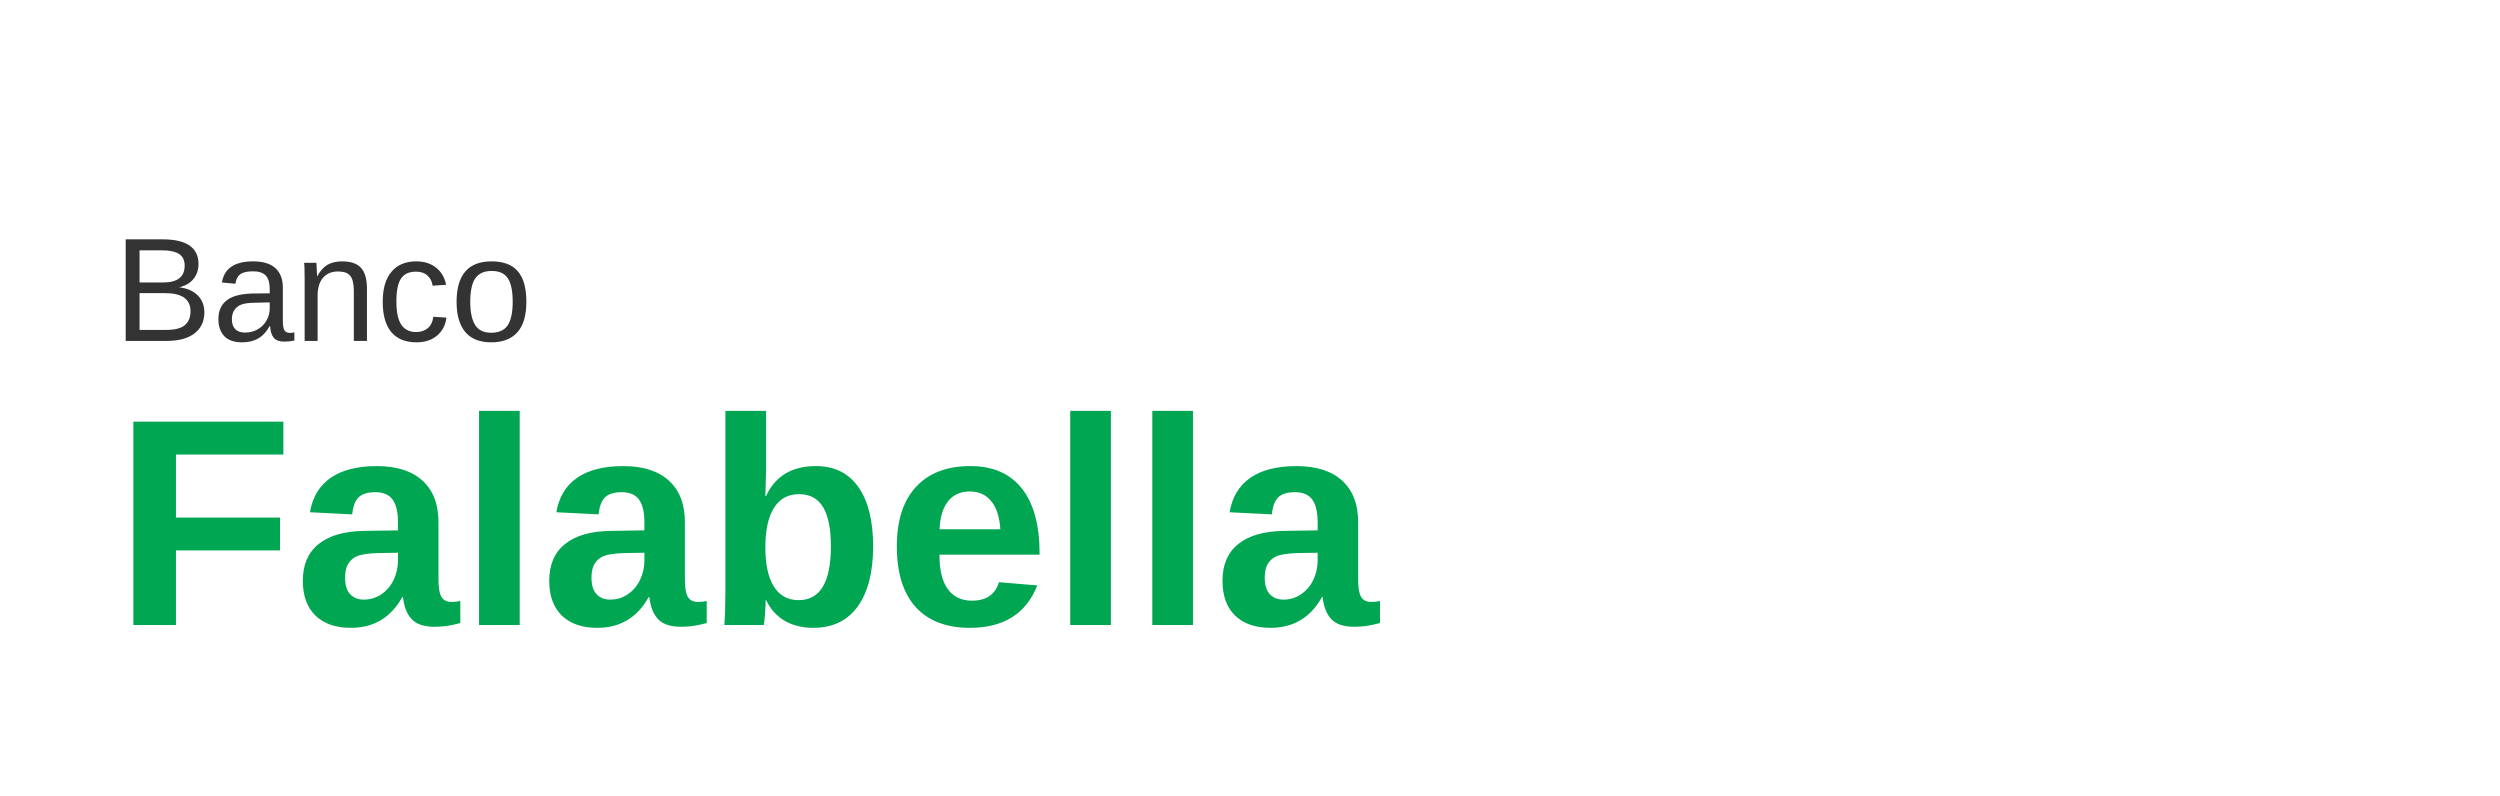
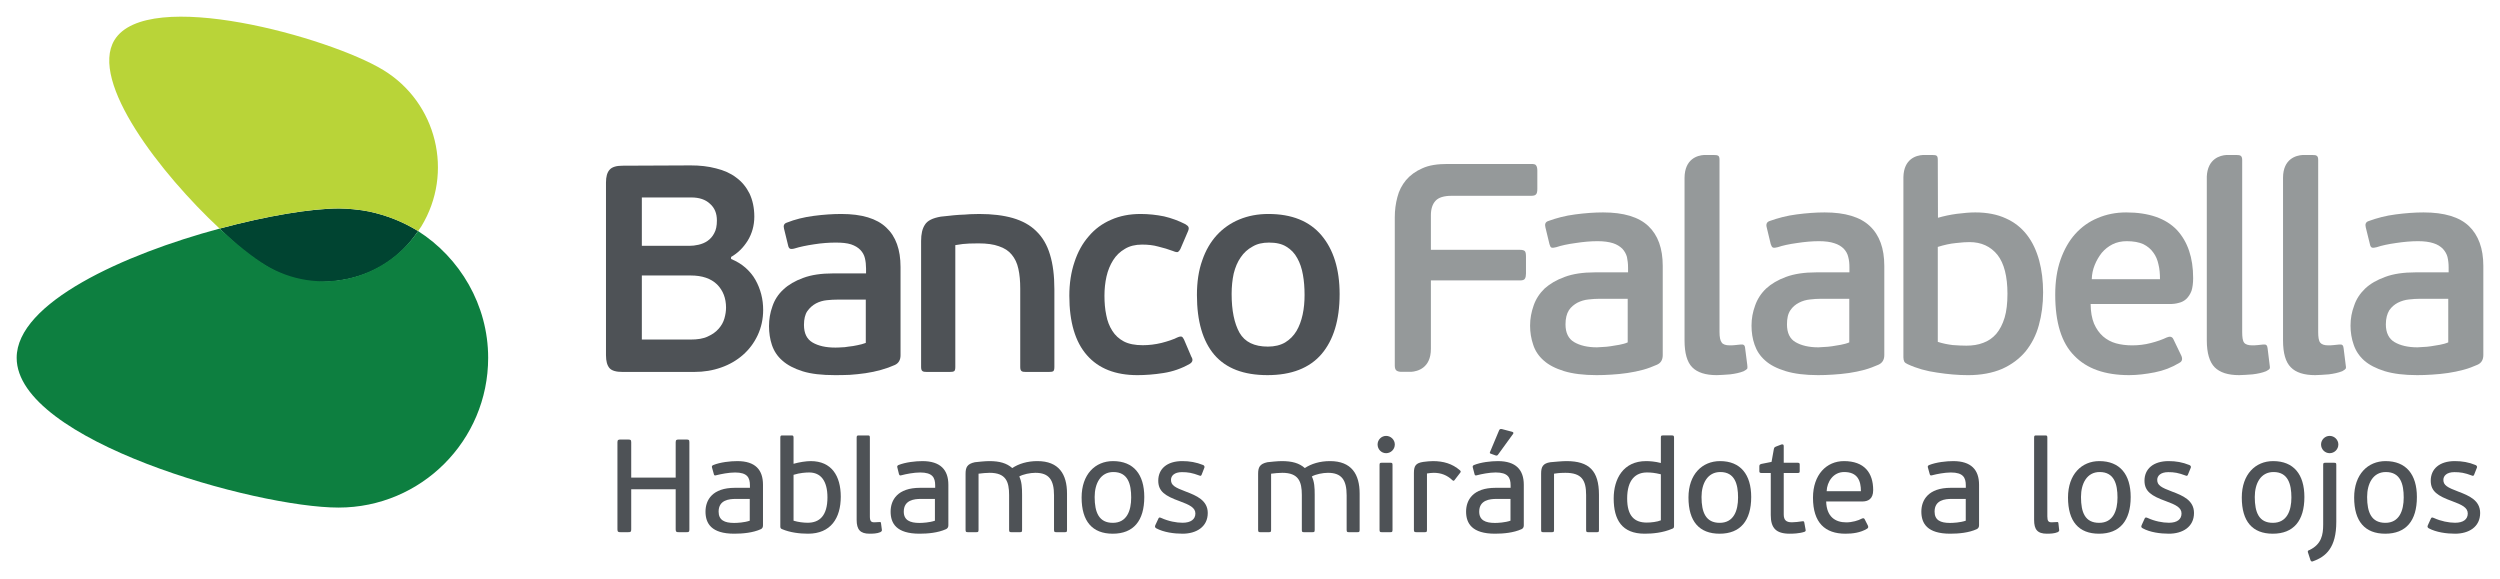
- <svg xmlns="http://www.w3.org/2000/svg" viewBox="0 0 220 70">
-   <text x="10" y="30" font-family="Arial, sans-serif" font-size="13" fill="#333">Banco</text>
-   <text x="10" y="55" font-family="Arial Black, Arial, sans-serif" font-size="26" font-weight="900" fill="#00A651">Falabella</text>
+ <svg xmlns="http://www.w3.org/2000/svg" width="3000" height="693.838" viewBox="0 0 793.75 183.578" version="1.1" id="svg5293">
+   <defs id="defs5287" />
+   <g id="layer1" transform="translate(-71.04291,1.146642)">
+     <g id="g6289" transform="matrix(11.22509,0,0,11.22509,-1476.35,-2922.889)" style="stroke-width:0.089">
+       <g transform="matrix(0.3527778,0,0,-0.3527778,158.5294,267.6117)" id="g5455" style="stroke-width:0.089">
+         <path id="path5457" style="fill:#4e5256;fill-opacity:1;fill-rule:nonzero;stroke:none;stroke-width:0.089" d="M 0,0 C 0.434,-0.18 0.821,-0.409 1.155,-0.701 1.476,-0.988 1.753,-1.312 1.954,-1.675 2.156,-2.033 2.315,-2.429 2.419,-2.835 2.526,-3.248 2.573,-3.662 2.573,-4.089 2.573,-4.826 2.419,-5.497 2.136,-6.11 1.844,-6.731 1.453,-7.252 0.951,-7.694 0.453,-8.13 -0.129,-8.469 -0.787,-8.699 -1.467,-8.942 -2.179,-9.057 -2.954,-9.057 h -5.758 c -0.496,0 -0.848,0.096 -1.033,0.304 -0.191,0.222 -0.284,0.559 -0.284,1.037 v 13.85 c 0,0.453 0.093,0.8 0.284,1.012 0.185,0.222 0.537,0.332 1.033,0.332 l 5.477,0.024 c 0.725,0 1.4,-0.071 2.032,-0.24 C -0.576,7.109 -0.03,6.868 0.404,6.533 0.861,6.204 1.211,5.777 1.474,5.257 1.722,4.735 1.864,4.113 1.864,3.394 1.864,2.691 1.683,2.041 1.333,1.467 0.974,0.893 0.529,0.465 0,0.161 Z m -7.154,1.054 h 3.823 c 0.221,0 0.459,0.026 0.723,0.086 0.259,0.061 0.502,0.156 0.715,0.304 0.225,0.154 0.41,0.364 0.542,0.621 0.148,0.261 0.215,0.6 0.215,1.019 0,0.573 -0.181,1.017 -0.561,1.347 -0.357,0.337 -0.861,0.501 -1.488,0.501 h -3.969 z m 6.751,-4.955 c 0,0.757 -0.243,1.379 -0.719,1.859 -0.487,0.473 -1.19,0.718 -2.113,0.718 h -3.919 v -5.137 h 3.897 c 0.566,0 1.031,0.071 1.385,0.243 0.373,0.164 0.66,0.375 0.882,0.629 0.22,0.251 0.375,0.53 0.458,0.826 0.088,0.314 0.129,0.598 0.129,0.862" />
+       </g>
+       <g transform="matrix(0.3527778,0,0,-0.3527778,163.3228,270.3339)" id="g5459" style="stroke-width:0.089">
+         <path id="path5461" style="fill:#4e5256;fill-opacity:1;fill-rule:nonzero;stroke:none;stroke-width:0.089" d="m 0,0 c 0,-0.379 -0.15,-0.639 -0.453,-0.781 -0.336,-0.152 -0.714,-0.288 -1.118,-0.399 -0.399,-0.111 -0.811,-0.2 -1.24,-0.262 -0.421,-0.06 -0.838,-0.104 -1.262,-0.133 -0.413,-0.017 -0.815,-0.022 -1.19,-0.022 -1.039,0 -1.902,0.095 -2.58,0.306 -0.684,0.214 -1.23,0.501 -1.628,0.857 -0.402,0.346 -0.673,0.761 -0.842,1.256 -0.156,0.468 -0.232,0.978 -0.232,1.509 0,0.556 0.09,1.08 0.275,1.592 0.173,0.517 0.465,0.97 0.881,1.349 0.402,0.381 0.932,0.69 1.587,0.927 0.655,0.246 1.459,0.36 2.397,0.36 h 2.64 v 0.406 c 0,0.286 -0.031,0.566 -0.092,0.816 -0.061,0.256 -0.182,0.47 -0.364,0.661 C -3.407,8.633 -3.646,8.778 -3.96,8.886 -4.285,8.991 -4.685,9.03 -5.191,9.03 -5.715,9.03 -6.306,8.991 -6.933,8.892 -7.564,8.797 -8.082,8.687 -8.47,8.565 -8.644,8.512 -8.762,8.512 -8.851,8.535 -8.924,8.568 -8.987,8.656 -9.013,8.797 l -0.33,1.353 c -0.066,0.242 0.003,0.407 0.226,0.48 0.647,0.258 1.366,0.439 2.155,0.541 0.794,0.105 1.533,0.153 2.22,0.153 1.634,0 2.836,-0.363 3.594,-1.084 C -0.374,9.52 0,8.461 0,7.073 Z M -2.786,4.458 H -5.043 C -5.315,4.458 -5.607,4.443 -5.91,4.411 -6.215,4.379 -6.513,4.295 -6.783,4.151 -7.055,4.004 -7.279,3.802 -7.47,3.539 -7.653,3.275 -7.743,2.897 -7.743,2.43 c 0,-0.677 0.233,-1.144 0.688,-1.41 0.462,-0.271 1.065,-0.408 1.816,-0.408 0.114,0 0.264,0 0.462,0.016 0.192,0.002 0.409,0.022 0.622,0.063 0.222,0.018 0.458,0.06 0.696,0.111 0.247,0.042 0.471,0.112 0.673,0.184 z" />
+       </g>
+       <g transform="matrix(0.3527778,0,0,-0.3527778,165.5296,267.1707)" id="g5463" style="stroke-width:0.089">
+         <path id="path5465" style="fill:#4e5256;fill-opacity:1;fill-rule:nonzero;stroke:none;stroke-width:0.089" d="M 0,0 C -0.178,0 -0.428,-0.005 -0.74,-0.013 -1.067,-0.021 -1.442,-0.065 -1.864,-0.14 v -9.774 c 0,-0.17 -0.024,-0.279 -0.09,-0.329 -0.072,-0.05 -0.191,-0.065 -0.359,-0.065 h -1.839 c -0.162,0 -0.273,0.015 -0.341,0.065 -0.077,0.05 -0.114,0.159 -0.114,0.329 V 0.19 c 0,0.561 0.096,0.999 0.314,1.317 0.193,0.316 0.621,0.526 1.267,0.637 0.163,0.02 0.365,0.041 0.632,0.066 0.267,0.038 0.559,0.055 0.854,0.079 0.3,0.008 0.586,0.028 0.865,0.051 0.284,0.012 0.526,0.017 0.729,0.017 1.043,0 1.935,-0.109 2.692,-0.325 C 3.511,1.806 4.142,1.467 4.63,0.977 5.13,0.495 5.495,-0.119 5.727,-0.899 5.964,-1.665 6.079,-2.593 6.079,-3.68 v -6.234 c 0,-0.17 -0.028,-0.279 -0.085,-0.329 -0.061,-0.05 -0.186,-0.065 -0.357,-0.065 H 3.785 c -0.158,0 -0.268,0.015 -0.332,0.065 -0.077,0.05 -0.111,0.159 -0.111,0.329 v 6.281 c 0,0.612 -0.047,1.145 -0.151,1.596 C 3.093,-1.574 2.912,-1.206 2.656,-0.899 2.411,-0.596 2.067,-0.375 1.63,-0.23 1.209,-0.075 0.66,0 0,0" />
+       </g>
+       <g transform="matrix(0.3527778,0,0,-0.3527778,170.1733,270.0509)" id="g5467" style="stroke-width:0.089">
+         <path id="path5469" style="fill:#4e5256;fill-opacity:1;fill-rule:nonzero;stroke:none;stroke-width:0.089" d="m 0,0 c 0.498,0 1.009,0.062 1.506,0.183 0.505,0.131 0.925,0.27 1.249,0.43 0.174,0.08 0.299,0.102 0.377,0.069 C 3.192,0.655 3.256,0.565 3.31,0.453 L 3.896,-0.921 C 4.058,-1.167 4.001,-1.365 3.746,-1.509 3.103,-1.871 2.412,-2.114 1.664,-2.23 0.919,-2.348 0.219,-2.4 -0.428,-2.4 c -1.759,0 -3.11,0.529 -4.045,1.598 -0.938,1.063 -1.412,2.656 -1.412,4.767 0,0.992 0.14,1.894 0.411,2.698 0.263,0.809 0.645,1.501 1.147,2.073 0.49,0.581 1.085,1.018 1.793,1.323 0.699,0.311 1.484,0.463 2.365,0.463 0.651,0 1.275,-0.07 1.882,-0.193 C 2.304,10.191 2.884,9.976 3.422,9.701 3.564,9.615 3.649,9.541 3.673,9.457 3.708,9.381 3.686,9.263 3.617,9.108 L 3.018,7.711 C 2.958,7.595 2.884,7.51 2.824,7.476 2.75,7.444 2.617,7.472 2.431,7.55 2.051,7.693 1.664,7.808 1.25,7.908 0.843,8.024 0.41,8.067 -0.055,8.067 -0.59,8.067 -1.047,7.957 -1.427,7.726 -1.823,7.497 -2.136,7.196 -2.373,6.816 -2.611,6.44 -2.794,6.003 -2.906,5.506 -3.016,5.017 -3.069,4.499 -3.069,3.965 -3.069,3.408 -3.026,2.897 -2.926,2.421 -2.838,1.936 -2.67,1.512 -2.438,1.153 -2.216,0.796 -1.906,0.512 -1.519,0.304 -1.124,0.097 -0.612,0 0,0" />
+       </g>
+       <g transform="matrix(0.3527778,0,0,-0.3527778,175.7424,268.6063)" id="g5471" style="stroke-width:0.089">
+         <path id="path5473" style="fill:#4e5256;fill-opacity:1;fill-rule:nonzero;stroke:none;stroke-width:0.089" d="m 0,0 c 0,-2.082 -0.494,-3.686 -1.456,-4.813 -0.968,-1.12 -2.412,-1.681 -4.332,-1.681 -1.905,0 -3.319,0.54 -4.259,1.632 -0.93,1.097 -1.394,2.696 -1.394,4.792 0,1.049 0.137,1.967 0.424,2.769 0.273,0.806 0.663,1.471 1.168,2.029 0.506,0.55 1.116,0.975 1.812,1.262 0.703,0.29 1.471,0.437 2.325,0.437 1.869,0 3.288,-0.566 4.256,-1.711 C -0.494,3.575 0,2.006 0,0 m -2.811,-0.07 c 0,0.581 -0.04,1.119 -0.131,1.617 C -3.03,2.054 -3.18,2.504 -3.395,2.883 -3.609,3.284 -3.902,3.584 -4.272,3.807 -4.64,4.036 -5.096,4.133 -5.668,4.133 -6.176,4.133 -6.614,4.036 -6.985,3.812 -7.369,3.606 -7.69,3.308 -7.928,2.954 -8.183,2.594 -8.369,2.153 -8.493,1.65 -8.603,1.144 -8.659,0.591 -8.659,0.016 c 0,-1.321 0.21,-2.35 0.63,-3.109 0.43,-0.749 1.189,-1.114 2.277,-1.114 0.541,0 1.003,0.111 1.383,0.333 0.38,0.232 0.681,0.536 0.91,0.918 0.223,0.374 0.388,0.827 0.494,1.318 0.109,0.499 0.154,1.027 0.154,1.568" />
+       </g>
+       <g transform="matrix(0.3527778,0,0,-0.3527778,184.8816,270.3286)" id="g5475" style="stroke-width:0.089">
+         <path id="path5477" style="fill:#95999a;fill-opacity:1;fill-rule:nonzero;stroke:none;stroke-width:0.089" d="m 0,0 c 0,-0.378 -0.145,-0.632 -0.456,-0.774 -0.349,-0.152 -0.721,-0.301 -1.12,-0.408 -0.411,-0.109 -0.822,-0.197 -1.256,-0.259 -0.427,-0.06 -0.847,-0.108 -1.265,-0.129 -0.42,-0.03 -0.824,-0.042 -1.208,-0.042 -1.046,0 -1.92,0.111 -2.606,0.321 -0.695,0.216 -1.235,0.492 -1.643,0.861 -0.4,0.353 -0.682,0.777 -0.835,1.264 -0.163,0.475 -0.247,0.991 -0.247,1.522 0,0.576 0.103,1.089 0.284,1.61 0.176,0.516 0.473,0.973 0.881,1.367 0.429,0.38 0.947,0.691 1.613,0.931 0.664,0.246 1.464,0.364 2.401,0.364 h 2.676 v 0.396 c 0,0.309 -0.035,0.577 -0.089,0.841 C -2.94,8.112 -3.064,8.331 -3.242,8.526 -3.433,8.71 -3.679,8.867 -3.983,8.965 -4.312,9.07 -4.724,9.128 -5.228,9.128 -5.775,9.128 -6.351,9.077 -6.984,8.979 -7.635,8.891 -8.136,8.782 -8.542,8.645 -8.724,8.6 -8.84,8.585 -8.922,8.615 c -0.073,0.03 -0.12,0.131 -0.16,0.276 l -0.325,1.347 c -0.067,0.254 0,0.422 0.206,0.498 0.659,0.242 1.395,0.439 2.186,0.539 0.788,0.105 1.541,0.159 2.232,0.159 1.651,0 2.858,-0.365 3.632,-1.096 C -0.382,9.608 0,8.547 0,7.144 Z M -2.809,4.509 H -5.092 C -5.363,4.509 -5.646,4.49 -5.957,4.455 -6.272,4.423 -6.553,4.337 -6.842,4.195 -7.105,4.048 -7.352,3.858 -7.526,3.589 -7.703,3.306 -7.796,2.932 -7.796,2.457 c 0,-0.673 0.234,-1.155 0.691,-1.42 0.457,-0.27 1.068,-0.42 1.833,-0.42 0.105,0 0.257,0.014 0.461,0.028 0.197,0.009 0.406,0.021 0.622,0.059 0.226,0.039 0.451,0.072 0.706,0.116 0.243,0.049 0.484,0.105 0.674,0.194 z" />
+       </g>
+       <g transform="matrix(0.3527778,0,0,-0.3527778,191.1484,270.3286)" id="g5479" style="stroke-width:0.089">
+         <path id="path5481" style="fill:#95999a;fill-opacity:1;fill-rule:nonzero;stroke:none;stroke-width:0.089" d="M 0,0 C 0,-0.378 -0.155,-0.632 -0.462,-0.774 -0.81,-0.926 -1.19,-1.075 -1.579,-1.182 -1.99,-1.291 -2.4,-1.379 -2.828,-1.441 -3.27,-1.501 -3.689,-1.549 -4.114,-1.57 -4.537,-1.6 -4.931,-1.612 -5.313,-1.612 c -1.044,0 -1.906,0.111 -2.598,0.321 -0.699,0.216 -1.246,0.492 -1.651,0.861 -0.401,0.353 -0.675,0.777 -0.841,1.264 -0.167,0.475 -0.243,0.991 -0.243,1.522 0,0.576 0.097,1.089 0.288,1.61 0.179,0.516 0.472,0.973 0.886,1.367 0.415,0.38 0.939,0.691 1.593,0.931 0.668,0.246 1.469,0.364 2.414,0.364 h 2.669 v 0.396 c 0,0.309 -0.023,0.577 -0.096,0.841 -0.054,0.247 -0.18,0.466 -0.361,0.661 -0.185,0.184 -0.436,0.341 -0.756,0.439 -0.306,0.105 -0.727,0.163 -1.232,0.163 -0.536,0 -1.13,-0.051 -1.762,-0.149 C -7.637,8.891 -8.145,8.782 -8.546,8.645 -8.715,8.6 -8.849,8.585 -8.923,8.615 -9.006,8.645 -9.057,8.746 -9.105,8.891 l -0.324,1.347 c -0.069,0.254 0.011,0.422 0.211,0.498 0.672,0.242 1.403,0.439 2.191,0.539 0.802,0.105 1.547,0.159 2.247,0.159 1.641,0 2.85,-0.365 3.623,-1.096 C -0.383,9.608 0,8.547 0,7.144 Z M -2.808,4.509 H -5.096 C -5.376,4.509 -5.659,4.49 -5.953,4.455 -6.274,4.423 -6.568,4.337 -6.84,4.195 -7.123,4.048 -7.353,3.858 -7.531,3.589 -7.725,3.306 -7.803,2.932 -7.803,2.457 c 0,-0.673 0.222,-1.155 0.68,-1.42 0.457,-0.27 1.071,-0.42 1.839,-0.42 0.11,0 0.255,0.014 0.462,0.028 0.186,0.009 0.401,0.021 0.637,0.059 0.208,0.039 0.442,0.072 0.694,0.116 0.248,0.049 0.478,0.105 0.683,0.194 z" />
+       </g>
+       <g transform="matrix(0.3527778,0,0,-0.3527778,197.9896,266.295)" id="g5483" style="stroke-width:0.089">
+         <path id="path5485" style="fill:#95999a;fill-opacity:1;fill-rule:nonzero;stroke:none;stroke-width:0.089" d="M 0,0 C 1.821,0 3.179,-0.478 4.068,-1.408 4.936,-2.348 5.37,-3.627 5.37,-5.262 5.37,-5.672 5.324,-6.019 5.238,-6.291 5.14,-6.547 5,-6.763 4.825,-6.935 4.663,-7.085 4.456,-7.2 4.218,-7.252 3.986,-7.32 3.742,-7.345 3.471,-7.345 H -2.85 c 0.007,-0.643 0.101,-1.148 0.273,-1.572 0.182,-0.419 0.419,-0.75 0.716,-1.017 0.304,-0.263 0.648,-0.452 1.044,-0.562 0.396,-0.11 0.84,-0.163 1.299,-0.163 0.496,0 1.009,0.058 1.496,0.187 0.483,0.121 0.917,0.275 1.281,0.449 0.244,0.103 0.428,0.069 0.525,-0.138 l 0.649,-1.35 c 0.103,-0.264 0.048,-0.444 -0.175,-0.555 -0.597,-0.363 -1.258,-0.618 -1.97,-0.757 -0.717,-0.14 -1.403,-0.223 -2.055,-0.223 -1.92,0 -3.393,0.515 -4.392,1.557 -1.024,1.024 -1.529,2.659 -1.529,4.897 0,1.051 0.139,1.98 0.423,2.793 0.29,0.824 0.681,1.513 1.175,2.065 0.513,0.57 1.109,0.996 1.799,1.28 C -1.591,-0.152 -0.826,0 0,0 m 0.047,-2.306 c -0.424,0 -0.808,-0.084 -1.139,-0.25 -0.342,-0.173 -0.623,-0.4 -0.863,-0.681 -0.229,-0.291 -0.424,-0.62 -0.566,-0.978 -0.146,-0.36 -0.228,-0.734 -0.237,-1.139 h 5.469 c 0,0.43 -0.029,0.823 -0.123,1.191 C 2.512,-3.804 2.381,-3.49 2.171,-3.21 1.978,-2.932 1.703,-2.708 1.375,-2.544 1.031,-2.39 0.593,-2.306 0.047,-2.306" />
+       </g>
+       <g transform="matrix(0.3527778,0,0,-0.3527778,208.092,270.3286)" id="g5487" style="stroke-width:0.089">
+         <path id="path5489" style="fill:#95999a;fill-opacity:1;fill-rule:nonzero;stroke:none;stroke-width:0.089" d="m 0,0 c 0,-0.378 -0.152,-0.632 -0.456,-0.774 -0.345,-0.152 -0.716,-0.301 -1.13,-0.408 -0.407,-0.109 -0.82,-0.197 -1.248,-0.259 -0.425,-0.06 -0.859,-0.108 -1.273,-0.129 -0.419,-0.03 -0.818,-0.042 -1.203,-0.042 -1.048,0 -1.914,0.111 -2.607,0.321 -0.681,0.216 -1.23,0.492 -1.647,0.861 -0.392,0.353 -0.672,0.777 -0.833,1.264 -0.168,0.475 -0.251,0.991 -0.251,1.522 0,0.576 0.095,1.089 0.292,1.61 0.169,0.516 0.472,0.973 0.885,1.367 0.403,0.38 0.941,0.691 1.605,0.931 0.655,0.246 1.469,0.364 2.414,0.364 h 2.67 v 0.396 c 0,0.309 -0.031,0.577 -0.093,0.841 -0.065,0.247 -0.2,0.466 -0.377,0.661 C -3.44,8.71 -3.68,8.867 -4,8.965 -4.32,9.07 -4.727,9.128 -5.237,9.128 -5.775,9.128 -6.37,9.077 -7.014,8.979 -7.63,8.891 -8.15,8.782 -8.55,8.645 -8.724,8.6 -8.853,8.585 -8.93,8.615 -9.015,8.645 -9.068,8.746 -9.095,8.891 l -0.332,1.347 c -0.065,0.254 0.002,0.422 0.219,0.498 0.658,0.242 1.392,0.439 2.179,0.539 0.804,0.105 1.55,0.159 2.237,0.159 1.657,0 2.872,-0.365 3.639,-1.096 C -0.396,9.608 0,8.547 0,7.144 Z m -2.813,4.509 h -2.28 C -5.366,4.509 -5.659,4.49 -5.963,4.455 -6.272,4.423 -6.564,4.337 -6.851,4.195 -7.13,4.048 -7.351,3.858 -7.54,3.589 -7.712,3.306 -7.816,2.932 -7.816,2.457 c 0,-0.673 0.241,-1.155 0.695,-1.42 0.451,-0.27 1.075,-0.42 1.84,-0.42 0.105,0 0.258,0.014 0.461,0.028 0.199,0.009 0.41,0.021 0.622,0.059 0.234,0.039 0.46,0.072 0.708,0.116 0.248,0.049 0.469,0.105 0.677,0.194 z" />
+       </g>
+       <g transform="matrix(0.3527778,0,0,-0.3527778,181.3006,264.9676)" id="g5491" style="stroke-width:0.089">
+         <path id="path5493" style="fill:#95999a;fill-opacity:1;fill-rule:nonzero;stroke:none;stroke-width:0.089" d="m 0,0 c -0.053,0.101 -0.187,0.122 -0.413,0.122 h -6.692 c -0.795,0 -1.481,-0.097 -2.019,-0.347 -0.53,-0.229 -0.973,-0.554 -1.307,-0.944 -0.335,-0.41 -0.566,-0.853 -0.696,-1.374 -0.137,-0.515 -0.206,-1.048 -0.206,-1.609 v -11.895 c 0,-0.2 0.051,-0.334 0.141,-0.398 0.101,-0.07 0.233,-0.099 0.409,-0.099 h 0.763 c 0.506,0.034 1.582,0.297 1.582,1.843 v 5.486 h 7.144 c 0.217,0 0.338,0.042 0.397,0.145 0.055,0.097 0.083,0.228 0.083,0.404 v 1.353 c 0,0.229 -0.028,0.37 -0.083,0.436 -0.059,0.07 -0.18,0.115 -0.397,0.115 h -7.144 v 2.776 c 0,0.504 0.127,0.896 0.38,1.162 0.236,0.256 0.666,0.393 1.273,0.393 h 6.372 c 0.211,0 0.343,0.033 0.404,0.119 0.073,0.068 0.105,0.216 0.105,0.429 v 1.474 C 0.096,-0.225 0.064,-0.081 0,0" />
+       </g>
+       <g transform="matrix(0.3527778,0,0,-0.3527778,195.5294,267.6555)" id="g5495" style="stroke-width:0.089">
+         <path id="path5497" style="fill:#95999a;fill-opacity:1;fill-rule:nonzero;stroke:none;stroke-width:0.089" d="m 0,0 c -0.222,0.803 -0.536,1.477 -0.979,2.051 -0.432,0.561 -0.996,1.018 -1.69,1.326 -0.687,0.32 -1.512,0.48 -2.458,0.48 -0.43,0 -0.919,-0.042 -1.473,-0.113 C -7.137,3.673 -7.64,3.563 -8.116,3.427 L -8.13,8.032 c 0,0.202 -0.02,0.315 -0.091,0.364 -0.059,0.053 -0.188,0.065 -0.356,0.065 H -9.319 C -9.851,8.432 -10.855,8.162 -10.887,6.684 V -7.761 c 0,-0.133 0.025,-0.246 0.072,-0.348 0.041,-0.076 0.149,-0.152 0.276,-0.206 0.729,-0.337 1.498,-0.552 2.35,-0.67 0.857,-0.133 1.677,-0.206 2.494,-0.206 1.036,0 1.947,0.173 2.719,0.501 0.753,0.338 1.375,0.799 1.875,1.391 0.483,0.598 0.855,1.302 1.073,2.112 0.227,0.811 0.342,1.691 0.342,2.631 C 0.314,-1.628 0.207,-0.774 0,0 m -2.774,-4.587 c -0.161,-0.533 -0.389,-0.961 -0.664,-1.288 -0.295,-0.34 -0.637,-0.575 -1.047,-0.724 -0.4,-0.159 -0.867,-0.227 -1.346,-0.227 -0.324,0 -0.696,0.016 -1.108,0.048 -0.402,0.051 -0.794,0.126 -1.191,0.256 v 7.613 c 0.506,0.157 0.996,0.268 1.46,0.31 0.471,0.055 0.821,0.076 1.082,0.076 0.945,0 1.693,-0.344 2.243,-1.023 0.535,-0.681 0.801,-1.733 0.801,-3.119 0,-0.759 -0.073,-1.404 -0.23,-1.922" />
+       </g>
+       <g transform="matrix(0.3527778,0,0,-0.3527778,202.047,270.6015)" id="g5499" style="stroke-width:0.089">
+         <path id="path5501" style="fill:#95999a;fill-opacity:1;fill-rule:nonzero;stroke:none;stroke-width:0.089" d="M 0,0 -0.165,1.335 C -0.185,1.466 -0.211,1.54 -0.271,1.572 -0.318,1.623 -0.412,1.628 -0.549,1.613 -0.656,1.6 -0.801,1.586 -0.955,1.57 -1.127,1.549 -1.276,1.549 -1.404,1.549 c -0.31,0 -0.537,0.074 -0.643,0.221 -0.112,0.144 -0.152,0.435 -0.152,0.847 v 13.795 c 0,0.181 -0.046,0.287 -0.121,0.335 -0.069,0.053 -0.195,0.065 -0.365,0.065 h -0.773 c -0.515,-0.029 -1.509,-0.3 -1.578,-1.718 V 1.949 c 0,-1.026 0.224,-1.747 0.632,-2.16 0.42,-0.416 1.058,-0.628 1.962,-0.628 0.318,0 0.671,0.036 1.08,0.063 0.407,0.049 0.762,0.124 1.076,0.25 0.161,0.085 0.257,0.15 0.286,0.202 0.032,0.057 0.032,0.172 0,0.324" />
+       </g>
+       <g transform="matrix(0.3527778,0,0,-0.3527778,204.198,270.6015)" id="g5503" style="stroke-width:0.089">
+         <path id="path5505" style="fill:#95999a;fill-opacity:1;fill-rule:nonzero;stroke:none;stroke-width:0.089" d="M 0,0 -0.167,1.335 C -0.182,1.466 -0.214,1.54 -0.27,1.572 -0.318,1.623 -0.42,1.628 -0.545,1.613 -0.658,1.6 -0.803,1.586 -0.966,1.57 -1.124,1.549 -1.276,1.549 -1.398,1.549 c -0.32,0 -0.526,0.074 -0.645,0.221 -0.115,0.144 -0.16,0.435 -0.16,0.847 v 13.795 c 0,0.181 -0.036,0.287 -0.118,0.335 -0.06,0.053 -0.179,0.065 -0.364,0.065 H -3.441 C -3.976,16.783 -5.009,16.506 -5.022,15.004 V 1.949 c 0,-1.026 0.207,-1.747 0.626,-2.16 0.4,-0.416 1.059,-0.628 1.948,-0.628 0.322,0 0.669,0.036 1.091,0.063 0.391,0.049 0.758,0.124 1.078,0.25 0.155,0.085 0.247,0.15 0.279,0.202 0.034,0.057 0.034,0.172 0,0.324" />
+       </g>
+       <g transform="matrix(0.3527778,0,0,-0.3527778,187.2716,270.6015)" id="g5507" style="stroke-width:0.089">
+         <path id="path5509" style="fill:#95999a;fill-opacity:1;fill-rule:nonzero;stroke:none;stroke-width:0.089" d="M 0,0 -0.171,1.335 C -0.181,1.466 -0.222,1.54 -0.272,1.572 -0.324,1.623 -0.421,1.628 -0.555,1.613 -0.664,1.6 -0.814,1.586 -0.97,1.57 -1.139,1.549 -1.274,1.549 -1.411,1.549 c -0.304,0 -0.535,0.074 -0.632,0.221 -0.121,0.144 -0.18,0.435 -0.18,0.847 v 13.795 c 0,0.181 -0.027,0.287 -0.1,0.335 -0.081,0.053 -0.184,0.065 -0.367,0.065 H -3.459 C -3.985,16.783 -5.016,16.506 -5.027,14.976 V 1.949 c 0,-1.026 0.206,-1.747 0.618,-2.16 0.409,-0.416 1.064,-0.628 1.961,-0.628 0.304,0 0.671,0.036 1.081,0.063 0.397,0.049 0.763,0.124 1.079,0.25 0.154,0.085 0.25,0.15 0.288,0.202 0.023,0.057 0.023,0.172 0,0.324" />
+       </g>
+       <g transform="matrix(0.3527778,0,0,-0.3527778,149.6772,266.823)" id="g5511" style="stroke-width:0.089">
+         <path id="path5513" style="fill:#004431;fill-opacity:1;fill-rule:nonzero;stroke:none;stroke-width:0.089" d="m 0,0 c -1.188,0.746 -2.533,1.275 -3.958,1.576 h -0.004 c -0.366,0.069 -0.733,0.129 -1.106,0.161 -0.044,0.012 -0.098,0.016 -0.139,0.016 -0.376,0.032 -0.747,0.061 -1.123,0.061 -2.196,0 -5.782,-0.582 -9.585,-1.614 0.711,-0.66 4.022,-4.282 7.892,-4.282 4.264,0 6.674,2.061 8.023,4.082" />
+       </g>
+       <g transform="matrix(0.3527778,0,0,-0.3527778,149.6772,266.823)" id="g5515" style="stroke-width:0.089">
+         <path id="path5517" style="fill:#0d7f40;fill-opacity:1;fill-rule:nonzero;stroke:none;stroke-width:0.089" d="m 0,0 c -2.739,-3.983 -8.074,-5.25 -12.249,-2.713 -0.007,0.012 -0.016,0.016 -0.016,0.016 l -0.011,0.007 c -0.98,0.593 -2.262,1.617 -3.639,2.89 -7.673,-2.061 -16.271,-5.943 -16.271,-10.364 0,-6.64 19.191,-12.004 25.809,-12.004 6.619,0 11.994,5.364 11.994,12.004 C 5.617,-5.913 3.346,-2.134 0,0" />
+       </g>
+       <g transform="matrix(0.3527778,0,0,-0.3527778,147.4445,266.183)" id="g5519" style="stroke-width:0.089">
+         <path id="path5521" style="fill:#b9d438;fill-opacity:1;fill-rule:nonzero;stroke:none;stroke-width:0.089" d="m 0,0 c 0,0 0.003,0.002 0.012,0.002 0.379,0 0.743,-0.031 1.11,-0.063 0.04,0 0.096,-0.004 0.14,-0.016 C 1.642,-0.109 2,-0.168 2.359,-0.239 h 0.012 c 1.424,-0.3 2.76,-0.838 3.959,-1.575 0.09,0.122 0.174,0.245 0.255,0.372 2.63,4.31 1.247,9.934 -3.056,12.546 -4.311,2.62 -18.92,6.696 -21.547,2.395 -2.024,-3.337 3.73,-10.732 8.432,-15.113 3.797,1.023 7.356,1.616 9.537,1.616 C -0.049,0.002 -0.017,0 0,0" />
+       </g>
+       <g transform="matrix(0.3527778,0,0,-0.3527778,157.0493,272.7188)" id="g5523" style="stroke-width:0.089">
+         <path id="path5525" style="fill:#4e5256;fill-opacity:1;fill-rule:nonzero;stroke:none;stroke-width:0.089" d="m 0,0 h 0.614 c 0.188,0 0.239,-0.022 0.239,-0.219 v -6.995 c 0,-0.197 -0.051,-0.214 -0.239,-0.214 H 0 c -0.164,0 -0.245,0.017 -0.245,0.214 v 3.225 H -3.81 v -3.225 c 0,-0.197 -0.064,-0.214 -0.248,-0.214 h -0.609 c -0.166,0 -0.248,0.017 -0.248,0.214 v 6.995 c 0,0.197 0.082,0.219 0.248,0.219 h 0.609 c 0.184,0 0.248,-0.022 0.248,-0.219 v -2.832 h 3.565 v 2.832 C -0.245,-0.022 -0.164,0 0,0" />
+       </g>
+       <g transform="matrix(0.3527778,0,0,-0.3527778,158.6597,274.3988)" id="g5527" style="stroke-width:0.089">
+         <path id="path5529" style="fill:#4e5256;fill-opacity:1;fill-rule:nonzero;stroke:none;stroke-width:0.089" d="m 0,0 c -0.519,0 -1.368,-0.08 -1.368,-1.018 0,-0.687 0.479,-0.907 1.245,-0.907 0.24,0 0.822,0.029 1.252,0.179 V 0 Z m 2.02,-2.424 c -0.635,-0.291 -1.452,-0.364 -2.136,-0.364 -1.835,0 -2.303,0.825 -2.303,1.77 0,0.938 0.557,1.909 2.359,1.909 h 1.203 v 0.19 C 1.143,1.711 0.934,2.12 -0.048,2.12 -0.562,2.12 -1.189,1.99 -1.52,1.908 -1.658,1.865 -1.731,1.865 -1.751,1.99 l -0.145,0.52 c -0.035,0.099 0,0.165 0.098,0.205 0.562,0.229 1.364,0.317 1.931,0.317 1.443,0 2.057,-0.699 2.057,-1.896 v -3.254 c 0,-0.15 -0.053,-0.252 -0.17,-0.306" />
+       </g>
+       <g transform="matrix(0.3527778,0,0,-0.3527778,160.6953,275.0726)" id="g5531" style="stroke-width:0.089">
+         <path id="path5533" style="fill:#4e5256;fill-opacity:1;fill-rule:nonzero;stroke:none;stroke-width:0.089" d="m 0,0 c 0.951,0 1.588,0.561 1.588,2.032 0,1.333 -0.539,1.999 -1.463,1.999 -0.262,0 -0.743,-0.027 -1.255,-0.188 V 0.165 C -0.754,0.051 -0.329,0 0,0 m 0.034,-0.878 c -0.685,0 -1.451,0.096 -2.079,0.364 -0.104,0.034 -0.146,0.098 -0.146,0.206 V 6.831 C -2.191,6.998 -2.129,7 -2.007,7 h 0.685 C -1.191,7 -1.13,6.998 -1.13,6.831 V 4.727 c 0.454,0.13 1.006,0.215 1.378,0.215 1.662,0 2.408,-1.175 2.408,-2.855 0,-1.725 -0.809,-2.965 -2.622,-2.965" />
+       </g>
+       <g transform="matrix(0.3527778,0,0,-0.3527778,162.7525,275.3384)" id="g5535" style="stroke-width:0.089">
+         <path id="path5537" style="fill:#4e5256;fill-opacity:1;fill-rule:nonzero;stroke:none;stroke-width:0.089" d="m 0,0 c -0.259,-0.117 -0.616,-0.125 -0.872,-0.125 -0.741,0 -1.03,0.331 -1.03,1.104 v 6.607 c 0,0.165 0.061,0.168 0.199,0.168 h 0.676 c 0.137,0 0.185,-0.003 0.185,-0.168 V 1.261 c 0,-0.389 0.109,-0.472 0.357,-0.472 0.128,0 0.266,0.014 0.382,0.019 0.117,0.014 0.152,0 0.157,-0.119 L 0.117,0.219 C 0.13,0.106 0.13,0.083 0,0" />
+       </g>
+       <g transform="matrix(0.3527778,0,0,-0.3527778,163.897,274.3988)" id="g5539" style="stroke-width:0.089">
+         <path id="path5541" style="fill:#4e5256;fill-opacity:1;fill-rule:nonzero;stroke:none;stroke-width:0.089" d="m 0,0 c -0.512,0 -1.368,-0.08 -1.368,-1.018 0,-0.687 0.493,-0.907 1.257,-0.907 0.229,0 0.816,0.029 1.24,0.179 V 0 Z m 2.02,-2.424 c -0.645,-0.291 -1.447,-0.364 -2.122,-0.364 -1.855,0 -2.321,0.825 -2.321,1.77 0,0.938 0.561,1.909 2.361,1.909 H 1.15 v 0.19 c 0,0.63 -0.212,1.039 -1.204,1.039 -0.513,0 -1.153,-0.13 -1.459,-0.212 -0.149,-0.043 -0.196,-0.043 -0.24,0.082 l -0.128,0.52 c -0.035,0.099 0,0.165 0.082,0.205 0.567,0.229 1.369,0.317 1.928,0.317 1.438,0 2.078,-0.699 2.078,-1.896 v -3.254 c 0,-0.15 -0.07,-0.252 -0.187,-0.306" />
+       </g>
+       <g transform="matrix(0.3527778,0,0,-0.3527778,167.966,275.3394)" id="g5543" style="stroke-width:0.089">
+         <path id="path5545" style="fill:#4e5256;fill-opacity:1;fill-rule:nonzero;stroke:none;stroke-width:0.089" d="m 0,0 h -0.665 c -0.124,0 -0.191,0.003 -0.191,0.175 v 2.777 c 0,1.243 -0.405,1.808 -1.491,1.808 -0.42,0 -0.995,-0.117 -1.294,-0.293 0.198,-0.42 0.224,-0.888 0.224,-1.472 V 0.175 C -3.417,0.003 -3.466,0 -3.608,0 h -0.656 c -0.124,0 -0.193,0.003 -0.193,0.175 v 2.807 c 0,1.065 -0.251,1.778 -1.562,1.778 -0.191,0 -0.688,-0.035 -0.888,-0.071 V 0.175 C -6.907,0.003 -6.967,0 -7.099,0 H -7.747 C -7.88,0 -7.948,0.003 -7.948,0.175 v 4.497 c 0,0.518 0.116,0.801 0.747,0.937 0.204,0.027 0.842,0.09 1.149,0.09 0.843,0 1.398,-0.167 1.849,-0.558 0.511,0.343 1.205,0.558 2.012,0.558 1.731,0 2.377,-1.056 2.377,-2.603 V 0.175 C 0.186,0.003 0.137,0 0,0" />
+       </g>
+       <g transform="matrix(0.3527778,0,0,-0.3527778,169.3422,273.6381)" id="g5547" style="stroke-width:0.089">
+         <path id="path5549" style="fill:#4e5256;fill-opacity:1;fill-rule:nonzero;stroke:none;stroke-width:0.089" d="m 0,0 c -1.02,0 -1.499,-0.913 -1.499,-2.002 0,-1.243 0.349,-2.071 1.456,-2.071 1.13,0 1.473,0.979 1.473,2.029 C 1.43,-0.975 1.18,0 0,0 m -0.047,-4.945 c -1.628,0 -2.498,0.981 -2.498,2.901 0,1.864 1.094,2.92 2.517,2.92 1.657,0 2.508,-1.069 2.508,-2.878 0,-1.908 -0.865,-2.943 -2.527,-2.943" />
+       </g>
+       <g transform="matrix(0.3527778,0,0,-0.3527778,171.3003,275.3825)" id="g5551" style="stroke-width:0.089">
+         <path id="path5553" style="fill:#4e5256;fill-opacity:1;fill-rule:nonzero;stroke:none;stroke-width:0.089" d="M 0,0 C -0.686,0 -1.506,0.11 -2.113,0.434 -2.19,0.482 -2.25,0.555 -2.183,0.689 L -1.95,1.186 C -1.902,1.303 -1.868,1.334 -1.703,1.26 -1.144,1.003 -0.505,0.878 0,0.878 c 0.66,0 1.027,0.277 1.027,0.742 0,0.473 -0.471,0.696 -1.266,0.989 -1.156,0.419 -1.711,0.781 -1.711,1.642 0,0.933 0.684,1.57 1.925,1.57 0.581,0 1.115,-0.089 1.683,-0.317 C 1.746,5.459 1.78,5.367 1.746,5.288 L 1.525,4.722 C 1.486,4.626 1.422,4.631 1.35,4.663 0.766,4.882 0.425,4.936 -0.055,4.936 c -0.601,0 -0.874,-0.29 -0.874,-0.619 0,-0.434 0.313,-0.612 1.197,-0.943 C 1.109,3.053 2.019,2.677 2.019,1.66 2.019,0.543 1.094,0 0,0" />
+       </g>
+       <g transform="matrix(0.3527778,0,0,-0.3527778,176.2383,275.3394)" id="g5555" style="stroke-width:0.089">
+         <path id="path5557" style="fill:#4e5256;fill-opacity:1;fill-rule:nonzero;stroke:none;stroke-width:0.089" d="m 0,0 h -0.656 c -0.123,0 -0.187,0.003 -0.187,0.175 v 2.777 c 0,1.243 -0.409,1.808 -1.5,1.808 -0.41,0 -0.992,-0.117 -1.291,-0.293 0.205,-0.42 0.23,-0.888 0.23,-1.472 V 0.175 C -3.404,0.003 -3.459,0 -3.595,0 h -0.656 c -0.131,0 -0.185,0.003 -0.185,0.175 v 2.807 c 0,1.065 -0.253,1.778 -1.567,1.778 -0.198,0 -0.696,-0.035 -0.897,-0.071 V 0.175 C -6.9,0.003 -6.954,0 -7.091,0 h -0.658 c -0.123,0 -0.192,0.003 -0.192,0.175 v 4.497 c 0,0.518 0.117,0.801 0.741,0.937 0.204,0.027 0.842,0.09 1.15,0.09 0.849,0 1.41,-0.167 1.854,-0.558 0.514,0.343 1.205,0.558 2.019,0.558 1.726,0 2.376,-1.056 2.376,-2.603 V 0.175 C 0.199,0.003 0.144,0 0,0" />
+       </g>
+       <g transform="matrix(0.3527778,0,0,-0.3527778,177.1727,275.3394)" id="g5559" style="stroke-width:0.089">
+         <path id="path5561" style="fill:#4e5256;fill-opacity:1;fill-rule:nonzero;stroke:none;stroke-width:0.089" d="M 0,0 H -0.663 C -0.787,0 -0.854,0.003 -0.854,0.175 V 5.41 c 0,0.148 0.067,0.157 0.191,0.157 H 0 c 0.13,0 0.186,-0.009 0.186,-0.157 V 0.175 C 0.186,0.003 0.13,0 0,0 m -0.328,6.333 c -0.377,0 -0.683,0.309 -0.683,0.699 0,0.375 0.306,0.688 0.683,0.688 0.383,0 0.698,-0.313 0.698,-0.688 0,-0.39 -0.315,-0.699 -0.698,-0.699" />
+       </g>
+       <g transform="matrix(0.3527778,0,0,-0.3527778,178.9281,273.8655)" id="g5563" style="stroke-width:0.089">
+         <path id="path5565" style="fill:#4e5256;fill-opacity:1;fill-rule:nonzero;stroke:none;stroke-width:0.089" d="m 0,0 c -0.411,0.39 -0.897,0.582 -1.48,0.582 -0.182,0 -0.377,-0.028 -0.547,-0.054 v -4.532 c 0,-0.171 -0.055,-0.174 -0.191,-0.174 h -0.643 c -0.136,0 -0.213,0.003 -0.213,0.174 v 4.572 c 0,0.581 0.155,0.8 0.753,0.889 0.26,0.034 0.529,0.063 0.772,0.063 C -0.726,1.52 0,1.321 0.615,0.783 0.685,0.725 0.7,0.662 0.644,0.597 L 0.197,0.017 C 0.124,-0.108 0.06,-0.049 0,0" />
+       </g>
+       <g transform="matrix(0.3527778,0,0,-0.3527778,180.0048,273.0516)" id="g5567" style="stroke-width:0.089">
+         <path id="path5569" style="fill:#4e5256;fill-opacity:1;fill-rule:nonzero;stroke:none;stroke-width:0.089" d="M 0,0 0.702,1.676 C 0.737,1.754 0.787,1.813 0.933,1.78 L 1.754,1.563 C 1.861,1.526 1.876,1.462 1.823,1.393 L 0.65,-0.225 C 0.567,-0.351 0.528,-0.362 0.411,-0.328 L 0.066,-0.202 C -0.055,-0.171 -0.067,-0.13 0,0 m 0.487,-3.819 c -0.508,0 -1.378,-0.079 -1.378,-1.018 0,-0.687 0.494,-0.907 1.265,-0.907 0.228,0 0.808,0.029 1.243,0.18 v 1.745 z M 2.506,-6.242 C 1.861,-6.534 1.061,-6.607 0.374,-6.607 c -1.838,0 -2.317,0.825 -2.317,1.77 0,0.939 0.561,1.909 2.361,1.909 h 1.209 v 0.191 c 0,0.629 -0.21,1.04 -1.198,1.04 -0.503,0 -1.154,-0.132 -1.46,-0.214 -0.147,-0.043 -0.209,-0.043 -0.235,0.082 l -0.136,0.52 c -0.034,0.1 0,0.165 0.087,0.205 0.56,0.229 1.364,0.317 1.924,0.317 1.443,0 2.075,-0.699 2.075,-1.897 v -3.254 c 0,-0.149 -0.063,-0.251 -0.178,-0.304" />
+       </g>
+       <g transform="matrix(0.3527778,0,0,-0.3527778,183.0139,275.3394)" id="g5571" style="stroke-width:0.089">
+         <path id="path5573" style="fill:#4e5256;fill-opacity:1;fill-rule:nonzero;stroke:none;stroke-width:0.089" d="m 0,0 h -0.665 c -0.122,0 -0.184,0.003 -0.184,0.175 v 2.8 c 0,1.203 -0.357,1.785 -1.664,1.785 -0.156,0 -0.478,0 -0.909,-0.071 V 0.175 C -3.422,0.003 -3.471,0 -3.616,0 h -0.656 c -0.132,0 -0.185,0.003 -0.185,0.175 v 4.53 c 0,0.528 0.145,0.815 0.739,0.904 0.281,0.027 0.965,0.09 1.288,0.09 1.82,0 2.611,-0.771 2.611,-2.702 V 0.175 C 0.181,0.003 0.137,0 0,0" />
+       </g>
+       <g transform="matrix(0.3527778,0,0,-0.3527778,184.4305,275.0677)" id="g5575" style="stroke-width:0.089">
+         <path id="path5577" style="fill:#4e5256;fill-opacity:1;fill-rule:nonzero;stroke:none;stroke-width:0.089" d="M 0,0 C 0.336,0 0.855,0.06 1.128,0.18 V 3.872 C 0.631,3.99 0.336,4.018 0.009,4.018 -0.882,4.018 -1.574,3.448 -1.574,1.934 -1.574,0.527 -0.993,0 0,0 m -0.06,4.928 c 0.287,0 0.724,-0.029 1.188,-0.151 v 2.042 c 0,0.165 0.049,0.168 0.186,0.168 h 0.681 c 0.121,0 0.19,-0.003 0.19,-0.168 v -7.11 c 0,-0.106 -0.041,-0.174 -0.143,-0.203 -0.762,-0.328 -1.59,-0.398 -2.213,-0.398 -1.819,0 -2.483,1.111 -2.483,2.826 0,1.574 0.771,2.994 2.594,2.994" />
+       </g>
+       <g transform="matrix(0.3527778,0,0,-0.3527778,186.5099,273.6381)" id="g5579" style="stroke-width:0.089">
+         <path id="path5581" style="fill:#4e5256;fill-opacity:1;fill-rule:nonzero;stroke:none;stroke-width:0.089" d="m 0,0 c -1.021,0 -1.506,-0.913 -1.506,-2.002 0,-1.243 0.349,-2.071 1.457,-2.071 1.13,0 1.473,0.979 1.473,2.029 C 1.424,-0.975 1.164,0 0,0 m -0.054,-4.945 c -1.631,0 -2.498,0.981 -2.498,2.901 0,1.864 1.101,2.92 2.532,2.92 1.635,0 2.497,-1.069 2.497,-2.878 0,-1.908 -0.877,-2.943 -2.531,-2.943" />
+       </g>
+       <g transform="matrix(0.3527778,0,0,-0.3527778,187.6139,273.607)" id="g5583" style="stroke-width:0.089">
+         <path id="path5585" style="fill:#4e5256;fill-opacity:1;fill-rule:nonzero;stroke:none;stroke-width:0.089" d="m 0,0 v 0.357 c 0,0.114 0.02,0.162 0.161,0.205 l 0.818,0.163 0.183,1.021 c 0.027,0.159 0.09,0.171 0.217,0.225 l 0.392,0.15 c 0.13,0.024 0.185,0.006 0.185,-0.15 V 0.656 h 1.123 c 0.15,0 0.158,-0.069 0.158,-0.158 L 3.237,0 c 0,-0.117 -0.008,-0.165 -0.158,-0.165 H 1.956 v -3.32 c 0,-0.464 0.204,-0.633 0.651,-0.633 0.191,0 0.6,0.037 0.808,0.077 0.143,0.029 0.176,-0.011 0.19,-0.1 L 3.706,-4.696 C 3.722,-4.777 3.731,-4.84 3.612,-4.885 3.182,-5.025 2.653,-5.033 2.44,-5.033 c -1.116,0 -1.524,0.463 -1.524,1.5 v 3.368 H 0.161 C 0.004,-0.165 0,-0.088 0,0" />
+       </g>
+       <g transform="matrix(0.3527778,0,0,-0.3527778,190.0133,273.6381)" id="g5587" style="stroke-width:0.089">
+         <path id="path5589" style="fill:#4e5256;fill-opacity:1;fill-rule:nonzero;stroke:none;stroke-width:0.089" d="M 0,0 C -0.872,0 -1.376,-0.779 -1.405,-1.539 H 1.343 C 1.343,-0.694 1.075,0 0,0 m 2.326,-1.447 c 0,-0.724 -0.417,-0.914 -0.876,-0.914 h -2.893 c 0.033,-1.233 0.737,-1.675 1.613,-1.675 0.465,0 0.968,0.146 1.253,0.305 0.111,0.046 0.184,0.034 0.228,-0.068 l 0.25,-0.493 C 1.95,-4.404 1.935,-4.483 1.842,-4.54 1.299,-4.872 0.663,-4.945 0.102,-4.945 c -1.627,0 -2.602,0.872 -2.602,2.885 0,1.854 1.09,2.936 2.483,2.936 1.624,0 2.343,-0.924 2.343,-2.323" />
+       </g>
+       <g transform="matrix(0.3527778,0,0,-0.3527778,193.0505,274.3988)" id="g5591" style="stroke-width:0.089">
+         <path id="path5593" style="fill:#4e5256;fill-opacity:1;fill-rule:nonzero;stroke:none;stroke-width:0.089" d="m 0,0 c -0.514,0 -1.36,-0.08 -1.36,-1.018 0,-0.687 0.471,-0.907 1.237,-0.907 0.24,0 0.831,0.029 1.262,0.179 V 0 Z m 2.02,-2.424 c -0.637,-0.291 -1.444,-0.364 -2.129,-0.364 -1.841,0 -2.312,0.825 -2.312,1.77 0,0.938 0.568,1.909 2.354,1.909 h 1.211 v 0.19 C 1.144,1.711 0.93,2.12 -0.054,2.12 -0.559,2.12 -1.197,1.99 -1.512,1.908 -1.648,1.865 -1.723,1.865 -1.75,1.99 l -0.144,0.52 c -0.034,0.099 0,0.165 0.094,0.205 0.577,0.229 1.369,0.317 1.933,0.317 1.441,0 2.072,-0.699 2.072,-1.896 v -3.254 c 0,-0.15 -0.069,-0.252 -0.185,-0.306" />
+       </g>
+       <g transform="matrix(0.3527778,0,0,-0.3527778,196.0549,275.3384)" id="g5595" style="stroke-width:0.089">
+         <path id="path5597" style="fill:#4e5256;fill-opacity:1;fill-rule:nonzero;stroke:none;stroke-width:0.089" d="m 0,0 c -0.269,-0.117 -0.631,-0.125 -0.871,-0.125 -0.757,0 -1.026,0.331 -1.026,1.104 v 6.607 c 0,0.165 0.055,0.168 0.186,0.168 h 0.684 c 0.137,0 0.191,-0.003 0.191,-0.168 V 1.261 c 0,-0.389 0.097,-0.472 0.356,-0.472 0.116,0 0.255,0.014 0.372,0.019 0.122,0.014 0.155,0 0.162,-0.119 L 0.107,0.219 C 0.123,0.106 0.123,0.083 0,0" />
+       </g>
+       <g transform="matrix(0.3527778,0,0,-0.3527778,197.24,273.6381)" id="g5599" style="stroke-width:0.089">
+         <path id="path5601" style="fill:#4e5256;fill-opacity:1;fill-rule:nonzero;stroke:none;stroke-width:0.089" d="m 0,0 c -1.019,0 -1.497,-0.913 -1.497,-2.002 0,-1.243 0.328,-2.071 1.456,-2.071 1.124,0 1.471,0.979 1.471,2.029 C 1.43,-0.975 1.17,0 0,0 m -0.054,-4.945 c -1.622,0 -2.484,0.981 -2.484,2.901 0,1.864 1.096,2.92 2.511,2.92 1.65,0 2.514,-1.069 2.514,-2.878 0,-1.908 -0.879,-2.943 -2.541,-2.943" />
+       </g>
+       <g transform="matrix(0.3527778,0,0,-0.3527778,199.1988,275.3825)" id="g5603" style="stroke-width:0.089">
+         <path id="path5605" style="fill:#4e5256;fill-opacity:1;fill-rule:nonzero;stroke:none;stroke-width:0.089" d="m 0,0 c -0.685,0 -1.519,0.11 -2.102,0.434 -0.096,0.048 -0.152,0.121 -0.083,0.255 l 0.226,0.497 C -1.911,1.303 -1.862,1.334 -1.698,1.26 -1.145,1.003 -0.507,0.878 0,0.878 c 0.663,0 1.011,0.277 1.011,0.742 0,0.473 -0.45,0.696 -1.251,0.989 -1.157,0.419 -1.719,0.781 -1.719,1.642 0,0.933 0.693,1.57 1.939,1.57 0.581,0 1.106,-0.089 1.668,-0.317 C 1.752,5.459 1.785,5.367 1.752,5.288 L 1.519,4.722 C 1.485,4.626 1.409,4.631 1.339,4.663 0.759,4.882 0.423,4.936 -0.054,4.936 -0.66,4.936 -0.938,4.646 -0.938,4.317 -0.938,3.883 -0.625,3.705 0.26,3.374 1.116,3.053 2.011,2.677 2.011,1.66 2.011,0.543 1.094,0 0,0" />
+       </g>
+       <g transform="matrix(0.3527778,0,0,-0.3527778,202.1581,273.6381)" id="g5607" style="stroke-width:0.089">
+         <path id="path5609" style="fill:#4e5256;fill-opacity:1;fill-rule:nonzero;stroke:none;stroke-width:0.089" d="m 0,0 c -1.031,0 -1.505,-0.913 -1.505,-2.002 0,-1.243 0.337,-2.071 1.451,-2.071 1.129,0 1.486,0.979 1.486,2.029 C 1.432,-0.975 1.165,0 0,0 m -0.06,-4.945 c -1.631,0 -2.486,0.981 -2.486,2.901 0,1.864 1.095,2.92 2.513,2.92 1.651,0 2.506,-1.069 2.506,-2.878 0,-1.908 -0.87,-2.943 -2.533,-2.943" />
+       </g>
+       <g transform="matrix(0.3527778,0,0,-0.3527778,203.745,273.1051)" id="g5611" style="stroke-width:0.089">
+         <path id="path5613" style="fill:#4e5256;fill-opacity:1;fill-rule:nonzero;stroke:none;stroke-width:0.089" d="m 0,0 c -0.377,0 -0.689,0.308 -0.689,0.699 0,0.375 0.312,0.688 0.689,0.688 0.382,0 0.698,-0.313 0.698,-0.688 C 0.698,0.308 0.382,0 0,0 m -1.35,-8.671 c -0.081,-0.041 -0.142,0 -0.185,0.087 l -0.205,0.63 c -0.039,0.117 0.014,0.155 0.127,0.191 0.957,0.462 1.094,1.213 1.094,2.042 v 4.797 c 0,0.148 0.059,0.157 0.191,0.157 h 0.67 c 0.137,0 0.191,-0.009 0.191,-0.157 v -4.585 c 0,-2.053 -0.814,-2.786 -1.883,-3.162" />
+       </g>
+       <g transform="matrix(0.3527778,0,0,-0.3527778,205.3336,273.6381)" id="g5615" style="stroke-width:0.089">
+         <path id="path5617" style="fill:#4e5256;fill-opacity:1;fill-rule:nonzero;stroke:none;stroke-width:0.089" d="m 0,0 c -1.018,0 -1.499,-0.913 -1.499,-2.002 0,-1.243 0.349,-2.071 1.465,-2.071 1.115,0 1.469,0.979 1.469,2.029 C 1.435,-0.975 1.183,0 0,0 m -0.047,-4.945 c -1.622,0 -2.491,0.981 -2.491,2.901 0,1.864 1.101,2.92 2.518,2.92 1.647,0 2.512,-1.069 2.512,-2.878 0,-1.908 -0.869,-2.943 -2.539,-2.943" />
+       </g>
+       <g transform="matrix(0.3527778,0,0,-0.3527778,207.2925,275.3825)" id="g5619" style="stroke-width:0.089">
+         <path id="path5621" style="fill:#4e5256;fill-opacity:1;fill-rule:nonzero;stroke:none;stroke-width:0.089" d="M 0,0 C -0.68,0 -1.505,0.11 -2.111,0.434 -2.19,0.482 -2.248,0.555 -2.178,0.689 l 0.227,0.497 c 0.054,0.117 0.089,0.148 0.253,0.074 0.56,-0.257 1.205,-0.382 1.698,-0.382 0.662,0 1.018,0.277 1.018,0.742 0,0.473 -0.458,0.696 -1.251,0.989 -1.152,0.419 -1.718,0.781 -1.718,1.642 0,0.933 0.692,1.57 1.929,1.57 0.582,0 1.123,-0.089 1.67,-0.317 C 1.749,5.459 1.785,5.367 1.749,5.288 L 1.525,4.722 C 1.491,4.626 1.414,4.631 1.347,4.663 0.773,4.882 0.422,4.936 -0.057,4.936 c -0.601,0 -0.881,-0.29 -0.881,-0.619 0,-0.434 0.324,-0.612 1.203,-0.943 C 1.115,3.053 2.011,2.677 2.011,1.66 2.011,0.543 1.101,0 0,0" />
+       </g>
+     </g>
+   </g>
</svg>
